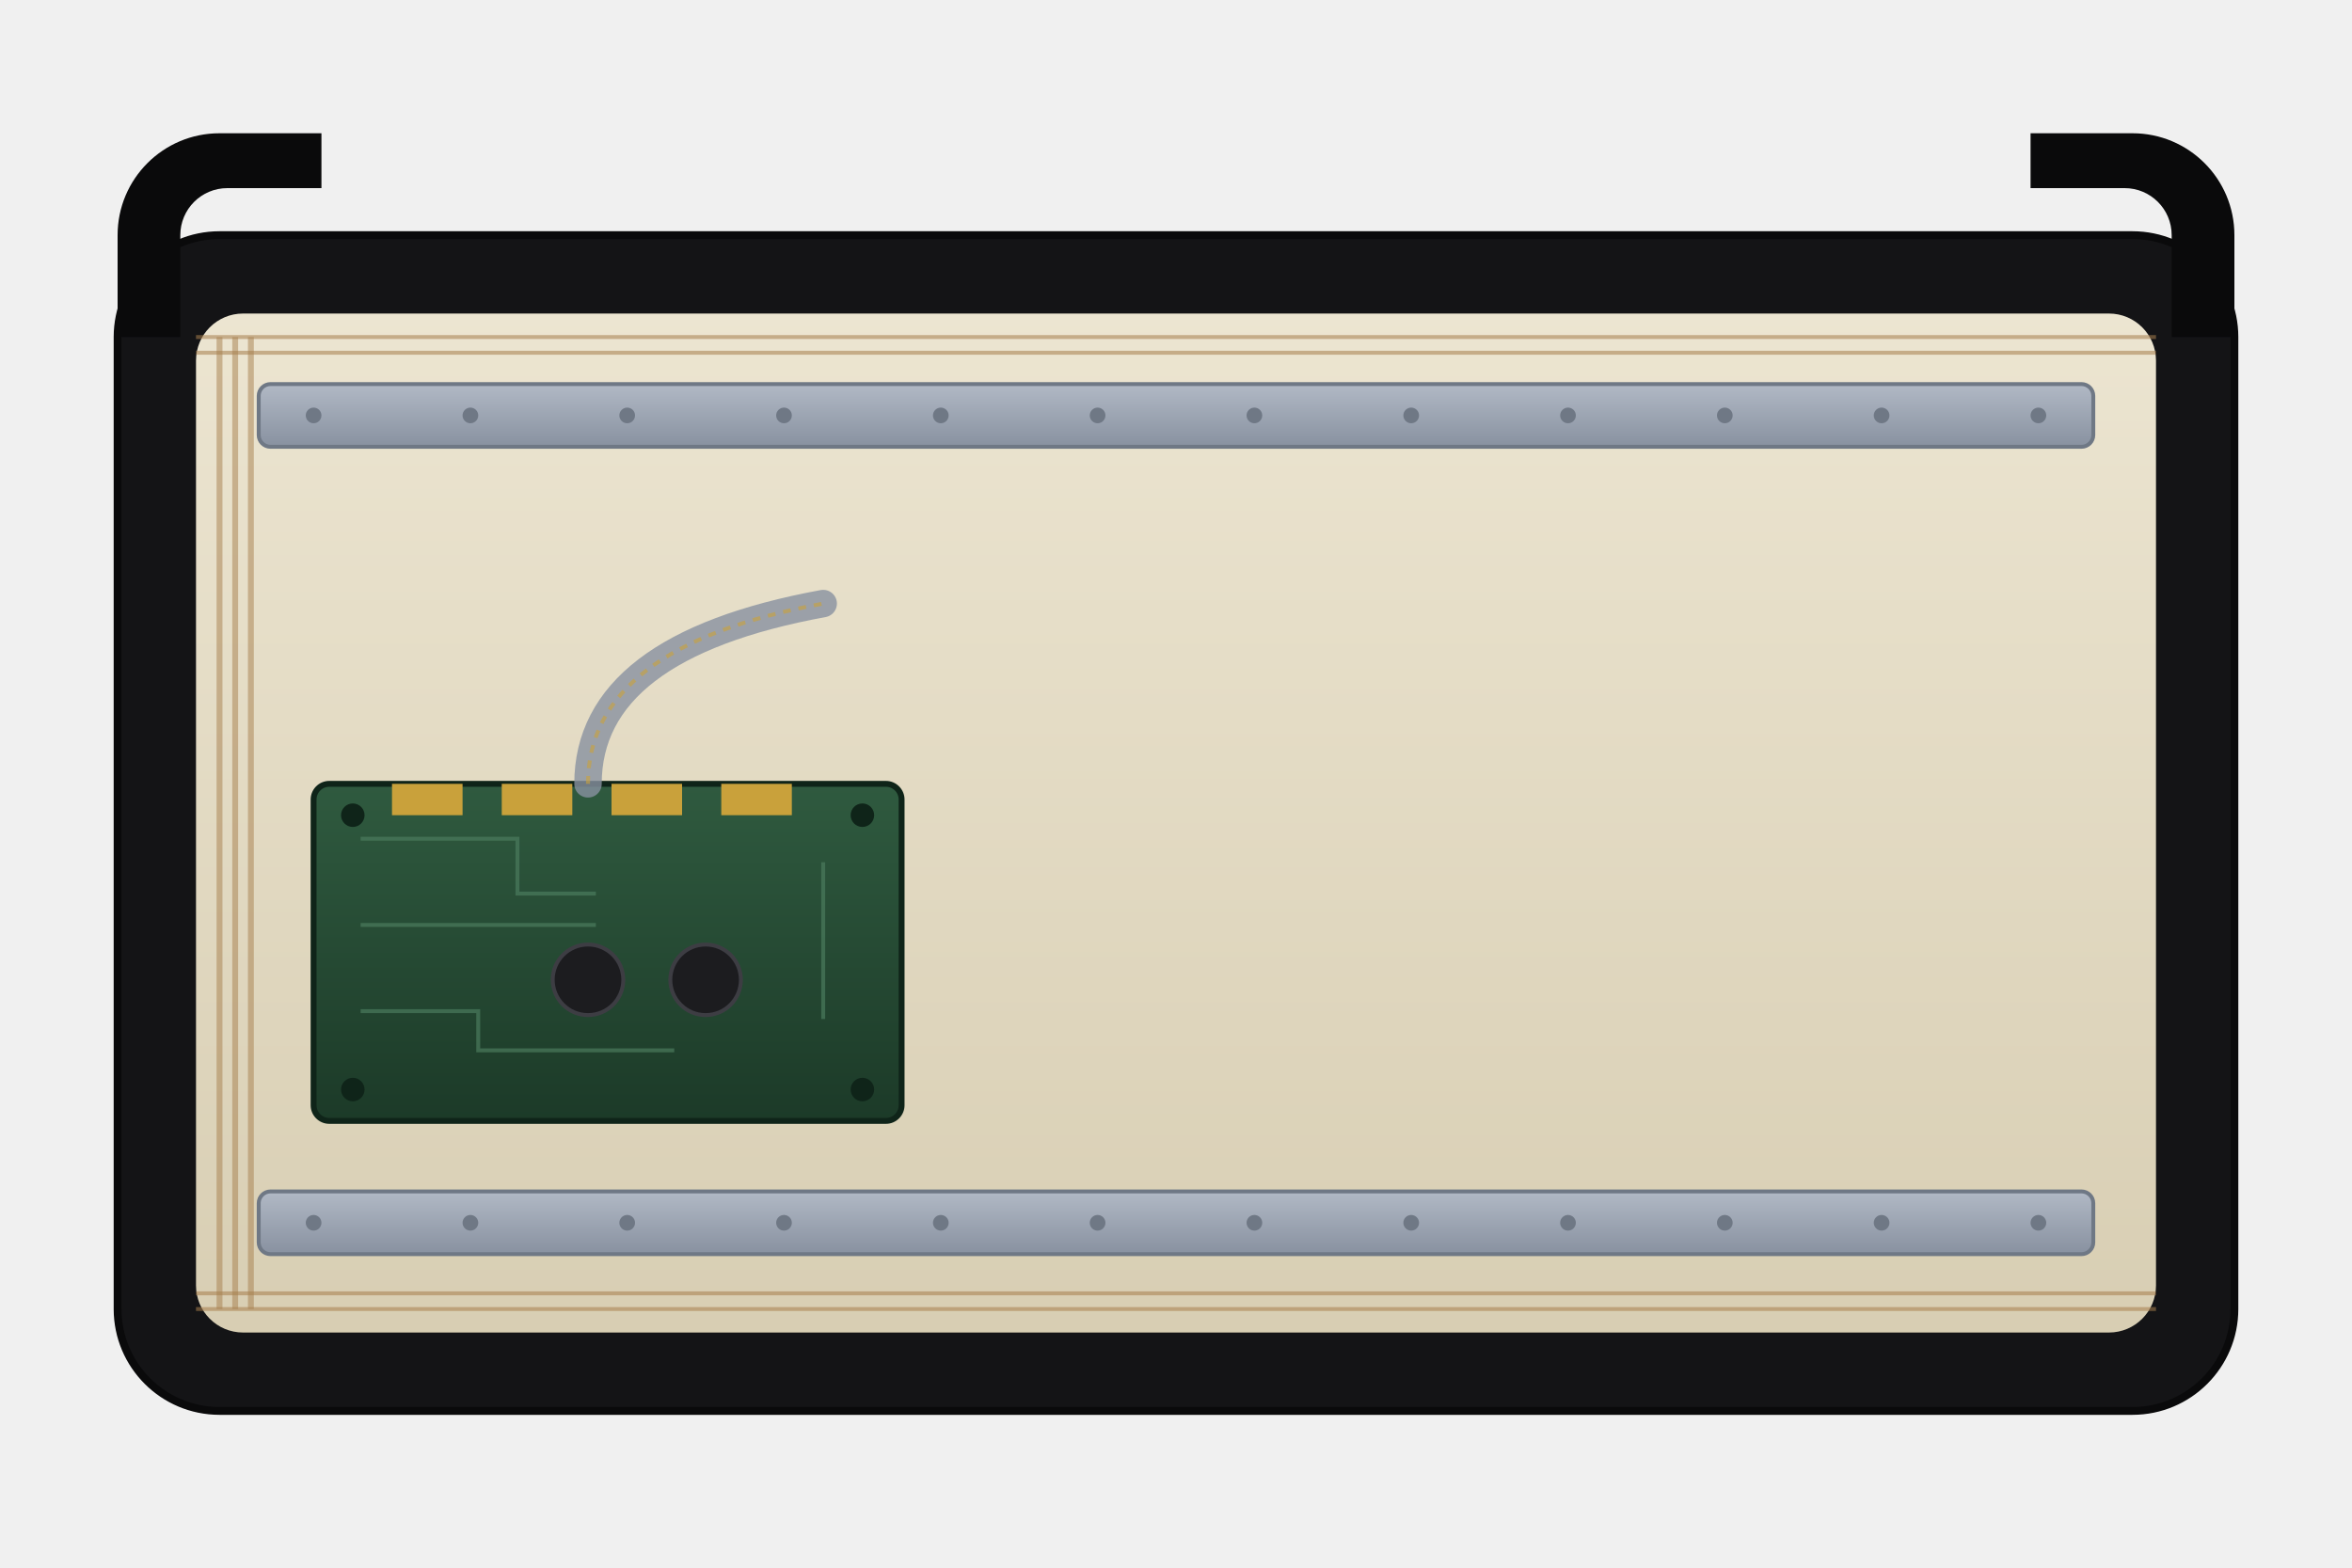
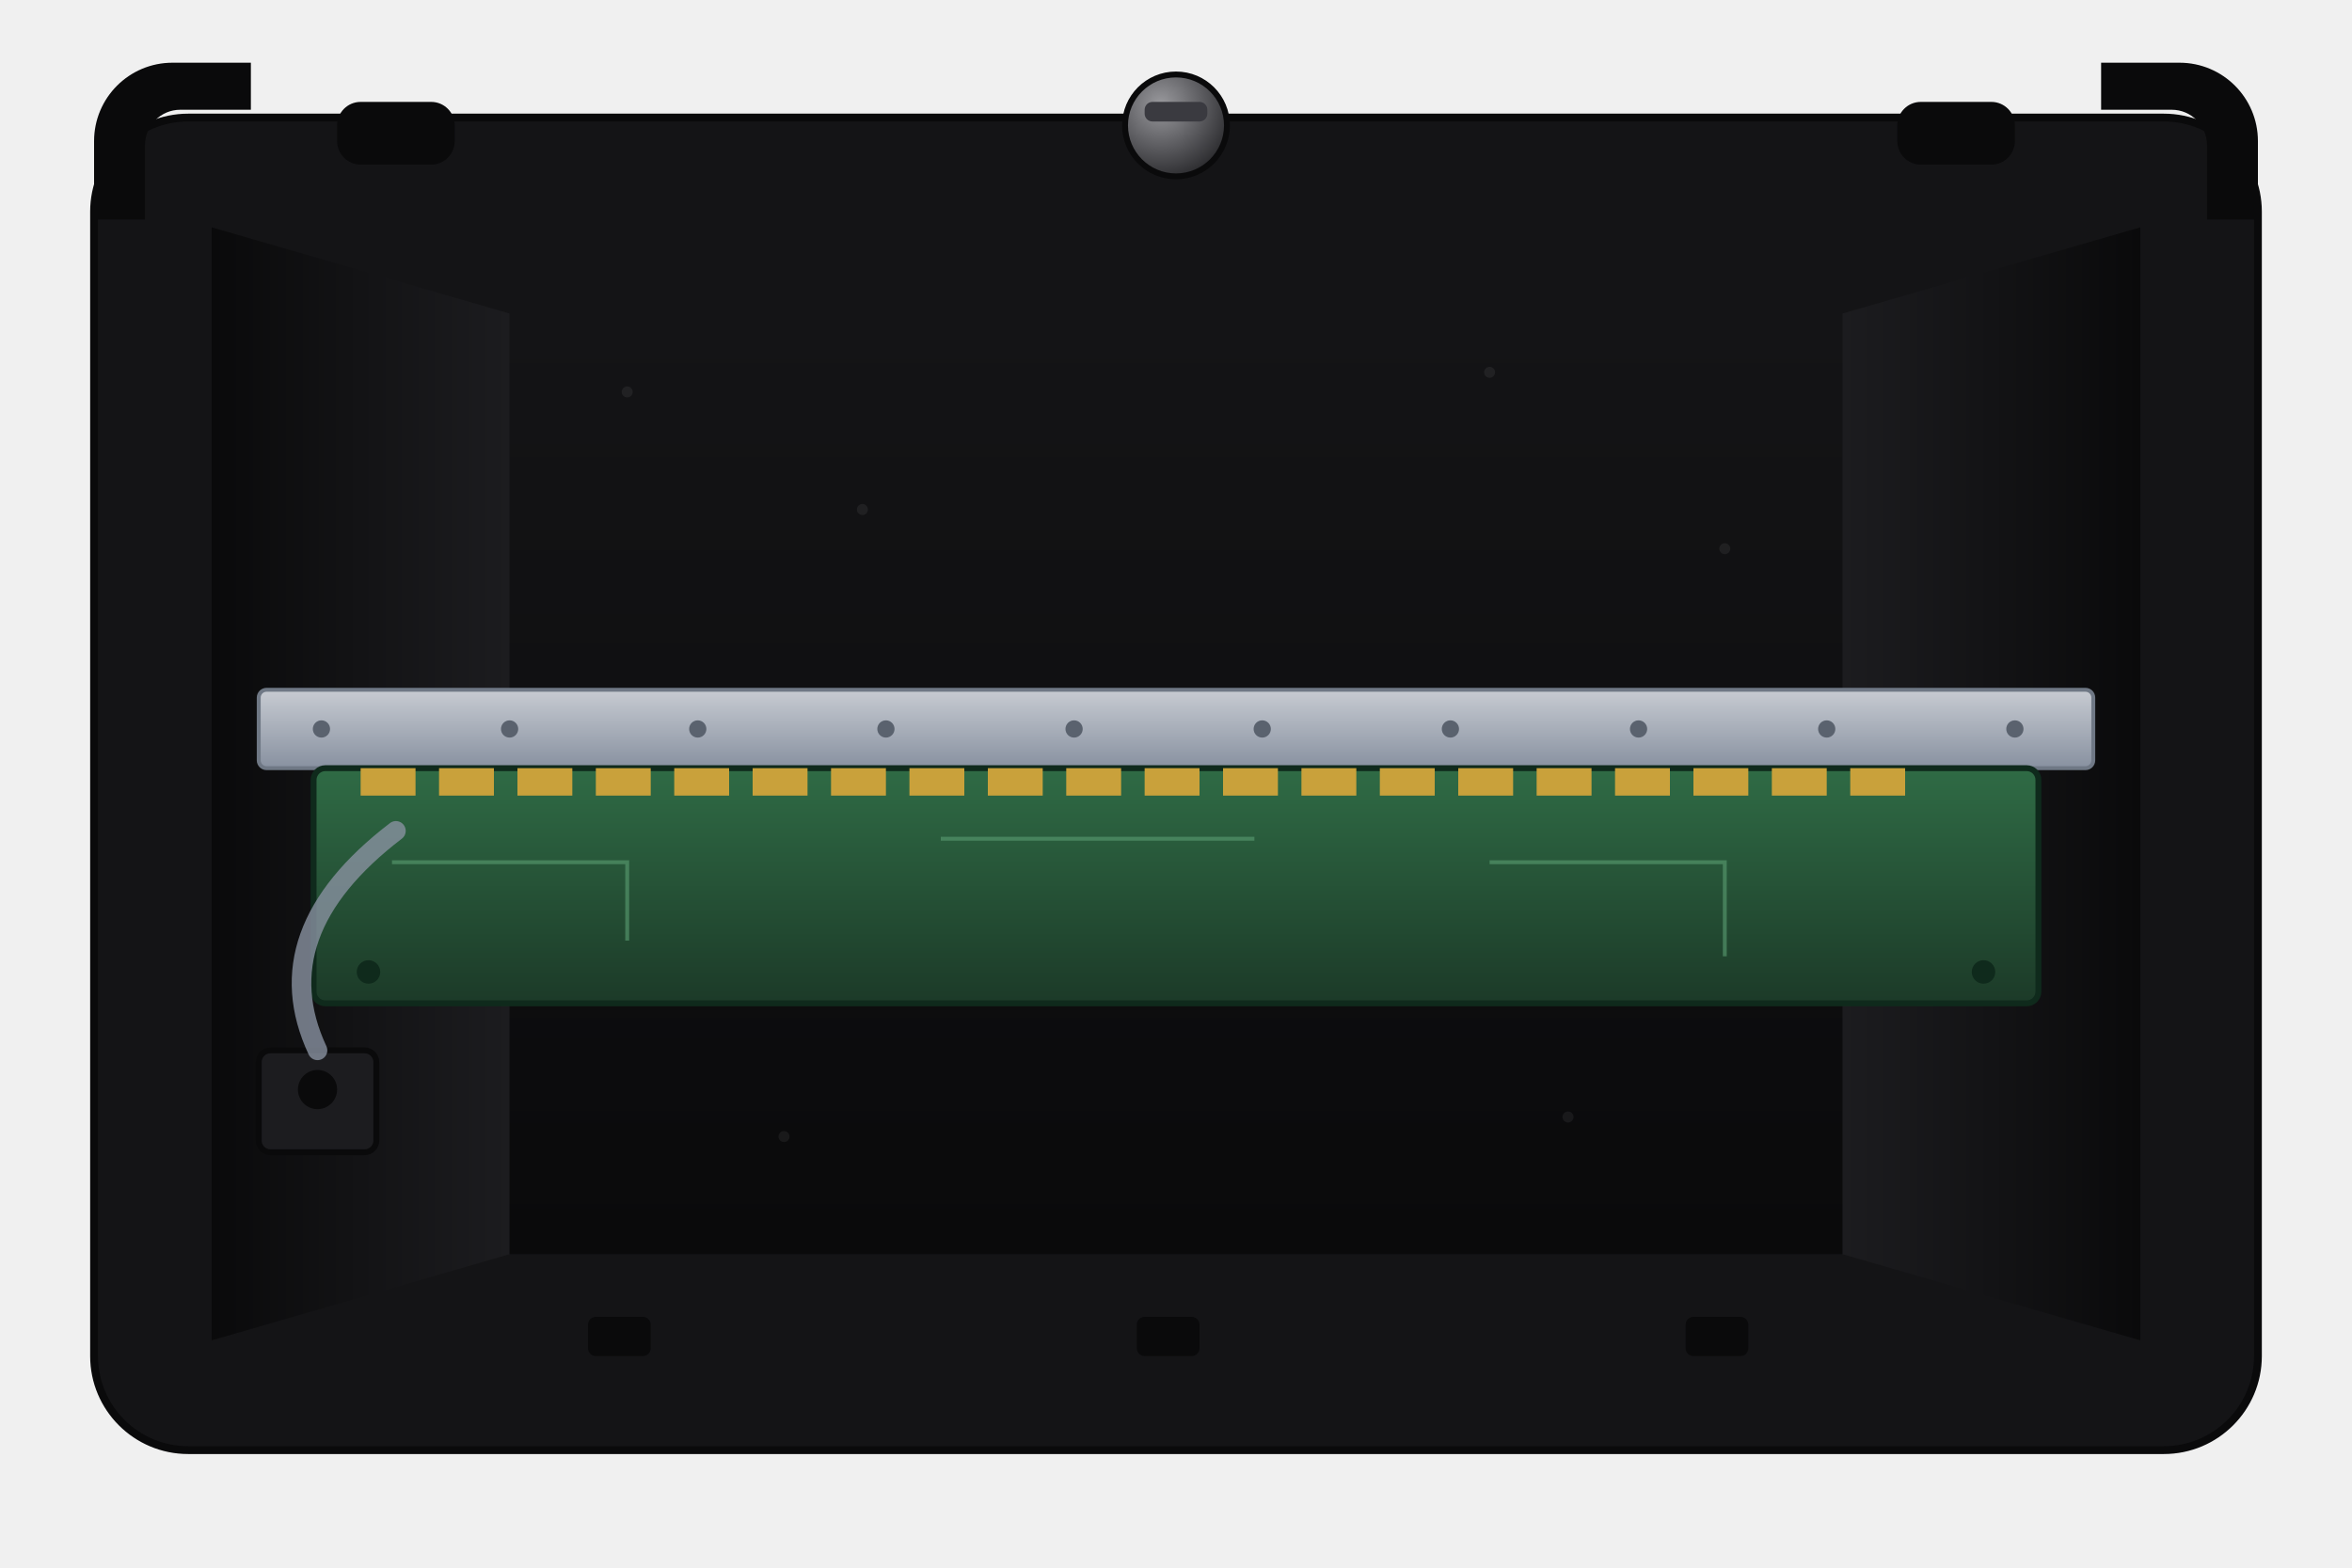
<svg xmlns="http://www.w3.org/2000/svg" viewBox="0 0 600 400">
  <defs>
-     <linearGradient id="ply" x1="0" y1="0" x2="0" y2="1">
-       <stop offset="0" stop-color="#ece5d1" />
-       <stop offset="1" stop-color="#d8ceb3" />
+     <linearGradient id="wallL" x1="0" y1="0" x2="1" y2="0">
+       <stop offset="0" stop-color="#0a0a0b" />
+       <stop offset="1" stop-color="#1c1c1f" />
+     </linearGradient>
+     <linearGradient id="wallR" x1="0" y1="0" x2="1" y2="0">
+       <stop offset="0" stop-color="#1c1c1f" />
+       <stop offset="1" stop-color="#0a0a0b" />
+     </linearGradient>
+     <linearGradient id="back" x1="0" y1="0" x2="0" y2="1">
+       <stop offset="0" stop-color="#141416" />
+       <stop offset="1" stop-color="#0a0a0b" />
    </linearGradient>
    <linearGradient id="rail" x1="0" y1="0" x2="0" y2="1">
-       <stop offset="0" stop-color="#b1b9c5" />
+       <stop offset="0" stop-color="#c7cbd2" />
      <stop offset="1" stop-color="#8891a0" />
    </linearGradient>
    <linearGradient id="pcb" x1="0" y1="0" x2="0" y2="1">
-       <stop offset="0" stop-color="#2f5a3f" />
+       <stop offset="0" stop-color="#2f6b45" />
      <stop offset="1" stop-color="#1c3a28" />
    </linearGradient>
+     <radialGradient id="latchTop" cx="35%" cy="30%" r="75%">
+       <stop offset="0" stop-color="#9a9a9e" />
+       <stop offset="55%" stop-color="#5c5c60" />
+       <stop offset="100%" stop-color="#2a2a2d" />
+     </radialGradient>
  </defs>
-   <rect x="30" y="60" width="540" height="300" rx="26" fill="#141416" stroke="#0a0a0b" stroke-width="2" />
-   <rect x="50" y="80" width="500" height="260" rx="12" fill="url(#ply)" />
-   <g stroke="#a67e4c" stroke-width="1" opacity=".55">
-     <line x1="50" y1="86" x2="550" y2="86" />
-     <line x1="50" y1="90" x2="550" y2="90" />
-     <line x1="50" y1="330" x2="550" y2="330" />
-     <line x1="50" y1="334" x2="550" y2="334" />
-   </g>
-   <g stroke="#a67e4c" stroke-width="1.5" opacity=".5">
-     <line x1="56" y1="86" x2="56" y2="334" />
-     <line x1="60" y1="86" x2="60" y2="334" />
-     <line x1="64" y1="86" x2="64" y2="334" />
-   </g>
-   <rect x="66" y="98" width="468" height="16" rx="3" fill="url(#rail)" stroke="#6f7885" stroke-width="1" />
-   <g fill="#6f7885">
-     <circle cx="80" cy="106" r="2" />
-     <circle cx="120" cy="106" r="2" />
-     <circle cx="160" cy="106" r="2" />
-     <circle cx="200" cy="106" r="2" />
-     <circle cx="240" cy="106" r="2" />
-     <circle cx="280" cy="106" r="2" />
-     <circle cx="320" cy="106" r="2" />
-     <circle cx="360" cy="106" r="2" />
-     <circle cx="400" cy="106" r="2" />
-     <circle cx="440" cy="106" r="2" />
-     <circle cx="480" cy="106" r="2" />
-     <circle cx="520" cy="106" r="2" />
-   </g>
-   <rect x="66" y="304" width="468" height="16" rx="3" fill="url(#rail)" stroke="#6f7885" stroke-width="1" />
-   <g fill="#6f7885">
-     <circle cx="80" cy="312" r="2" />
-     <circle cx="120" cy="312" r="2" />
-     <circle cx="160" cy="312" r="2" />
-     <circle cx="200" cy="312" r="2" />
-     <circle cx="240" cy="312" r="2" />
-     <circle cx="280" cy="312" r="2" />
-     <circle cx="320" cy="312" r="2" />
-     <circle cx="360" cy="312" r="2" />
-     <circle cx="400" cy="312" r="2" />
-     <circle cx="440" cy="312" r="2" />
-     <circle cx="480" cy="312" r="2" />
-     <circle cx="520" cy="312" r="2" />
+   <rect x="24" y="30" width="552" height="340" rx="24" fill="#141416" stroke="#0a0a0b" stroke-width="2" />
+   <g fill="#0a0a0b">
+     <path d="M24 56 v-20 a20 20 0 0 1 20 -20 h20 v12 h-18 a9 9 0 0 0 -9 9 v19 z" />
+     <path d="M576 56 v-20 a20 20 0 0 0 -20 -20 h-20 v12 h18 a9 9 0 0 1 9 9 v19 z" />
  </g>
  <g>
-     <rect x="80" y="200" width="150" height="86" rx="4" fill="url(#pcb)" stroke="#0f2419" stroke-width="1.5" />
-     <g stroke="#4a7a5c" stroke-width="1" opacity=".7" fill="none">
-       <path d="M92 214 h40 v14 h20" />
-       <path d="M92 236 h60" />
-       <path d="M92 258 h30 v10 h50" />
-       <path d="M210 220 v40" />
-     </g>
-     <g fill="#0f2419">
-       <circle cx="90" cy="208" r="3" />
-       <circle cx="220" cy="208" r="3" />
-       <circle cx="90" cy="278" r="3" />
-       <circle cx="220" cy="278" r="3" />
-     </g>
-     <g fill="#c9a13b">
-       <rect x="100" y="200" width="18" height="8" />
-       <rect x="128" y="200" width="18" height="8" />
-       <rect x="156" y="200" width="18" height="8" />
-       <rect x="184" y="200" width="18" height="8" />
-     </g>
-     <circle cx="150" cy="250" r="9" fill="#1c1c1f" stroke="#3d3d43" stroke-width="1" />
-     <circle cx="180" cy="250" r="9" fill="#1c1c1f" stroke="#3d3d43" stroke-width="1" />
+     <rect x="86" y="26" width="30" height="16" rx="6" fill="#0a0a0b" />
+     <rect x="484" y="26" width="30" height="16" rx="6" fill="#0a0a0b" />
+     <circle cx="300" cy="32" r="13" fill="url(#latchTop)" stroke="#0a0a0b" stroke-width="1.5" />
+     <rect x="292" y="26" width="16" height="5" rx="2" fill="#3a3a40" />
  </g>
-   <path d="M150 200 q0 -35 60 -46" fill="none" stroke="#8891a0" stroke-width="7" stroke-linecap="round" opacity=".8" />
-   <path d="M150 200 q0 -35 60 -46" fill="none" stroke="#c9a13b" stroke-width="1" stroke-dasharray="2 2" opacity=".6" />
+   <polygon points="54,58 130,80 130,320 54,342" fill="url(#wallL)" />
+   <polygon points="546,58 470,80 470,320 546,342" fill="url(#wallR)" />
+   <rect x="130" y="80" width="340" height="240" fill="url(#back)" />
+   <g opacity=".06" fill="#ffffff">
+     <circle cx="160" cy="100" r="1.4" />
+     <circle cx="220" cy="130" r="1.4" />
+     <circle cx="380" cy="95" r="1.4" />
+     <circle cx="440" cy="140" r="1.4" />
+     <circle cx="200" cy="290" r="1.4" />
+     <circle cx="400" cy="285" r="1.4" />
+   </g>
+   <rect x="66" y="176" width="468" height="20" rx="2" fill="url(#rail)" stroke="#6f7885" stroke-width="1" />
+   <g fill="#5a626e">
+     <circle cx="82" cy="186" r="2.2" />
+     <circle cx="130" cy="186" r="2.2" />
+     <circle cx="178" cy="186" r="2.2" />
+     <circle cx="226" cy="186" r="2.2" />
+     <circle cx="274" cy="186" r="2.2" />
+     <circle cx="322" cy="186" r="2.2" />
+     <circle cx="370" cy="186" r="2.2" />
+     <circle cx="418" cy="186" r="2.2" />
+     <circle cx="466" cy="186" r="2.2" />
+     <circle cx="514" cy="186" r="2.2" />
+   </g>
+   <rect x="80" y="196" width="440" height="60" rx="3" fill="url(#pcb)" stroke="#0f2a1c" stroke-width="1.5" />
+   <g fill="#c9a13b">
+     <rect x="92" y="196" width="14" height="7" />
+     <rect x="112" y="196" width="14" height="7" />
+     <rect x="132" y="196" width="14" height="7" />
+     <rect x="152" y="196" width="14" height="7" />
+     <rect x="172" y="196" width="14" height="7" />
+     <rect x="192" y="196" width="14" height="7" />
+     <rect x="212" y="196" width="14" height="7" />
+     <rect x="232" y="196" width="14" height="7" />
+     <rect x="252" y="196" width="14" height="7" />
+     <rect x="272" y="196" width="14" height="7" />
+     <rect x="292" y="196" width="14" height="7" />
+     <rect x="312" y="196" width="14" height="7" />
+     <rect x="332" y="196" width="14" height="7" />
+     <rect x="352" y="196" width="14" height="7" />
+     <rect x="372" y="196" width="14" height="7" />
+     <rect x="392" y="196" width="14" height="7" />
+     <rect x="412" y="196" width="14" height="7" />
+     <rect x="432" y="196" width="14" height="7" />
+     <rect x="452" y="196" width="14" height="7" />
+     <rect x="472" y="196" width="14" height="7" />
+   </g>
+   <g stroke="#5a9c72" stroke-width="1" opacity=".6" fill="none">
+     <path d="M100 220 h60 v20" />
+     <path d="M240 214 h80" />
+     <path d="M380 220 h60 v24" />
+   </g>
+   <g fill="#0f2a1c">
+     <circle cx="94" cy="248" r="3" />
+     <circle cx="506" cy="248" r="3" />
+   </g>
+   <rect x="66" y="268" width="30" height="26" rx="3" fill="#1c1c1f" stroke="#0a0a0b" stroke-width="1.5" />
+   <circle cx="81" cy="278" r="5" fill="#0a0a0b" />
+   <path d="M81 268 q-14 -30 20 -56" fill="none" stroke="#8891a0" stroke-width="5" stroke-linecap="round" opacity=".8" />
  <g fill="#0a0a0b">
-     <path d="M30 86 v-26 a26 26 0 0 1 26 -26 h26 v14 h-24 a12 12 0 0 0 -12 12 v26 z" />
-     <path d="M570 86 v-26 a26 26 0 0 0 -26 -26 h-26 v14 h24 a12 12 0 0 1 12 12 v26 z" />
+     <rect x="150" y="336" width="16" height="10" rx="2" />
+     <rect x="290" y="336" width="16" height="10" rx="2" />
+     <rect x="430" y="336" width="16" height="10" rx="2" />
  </g>
</svg>
